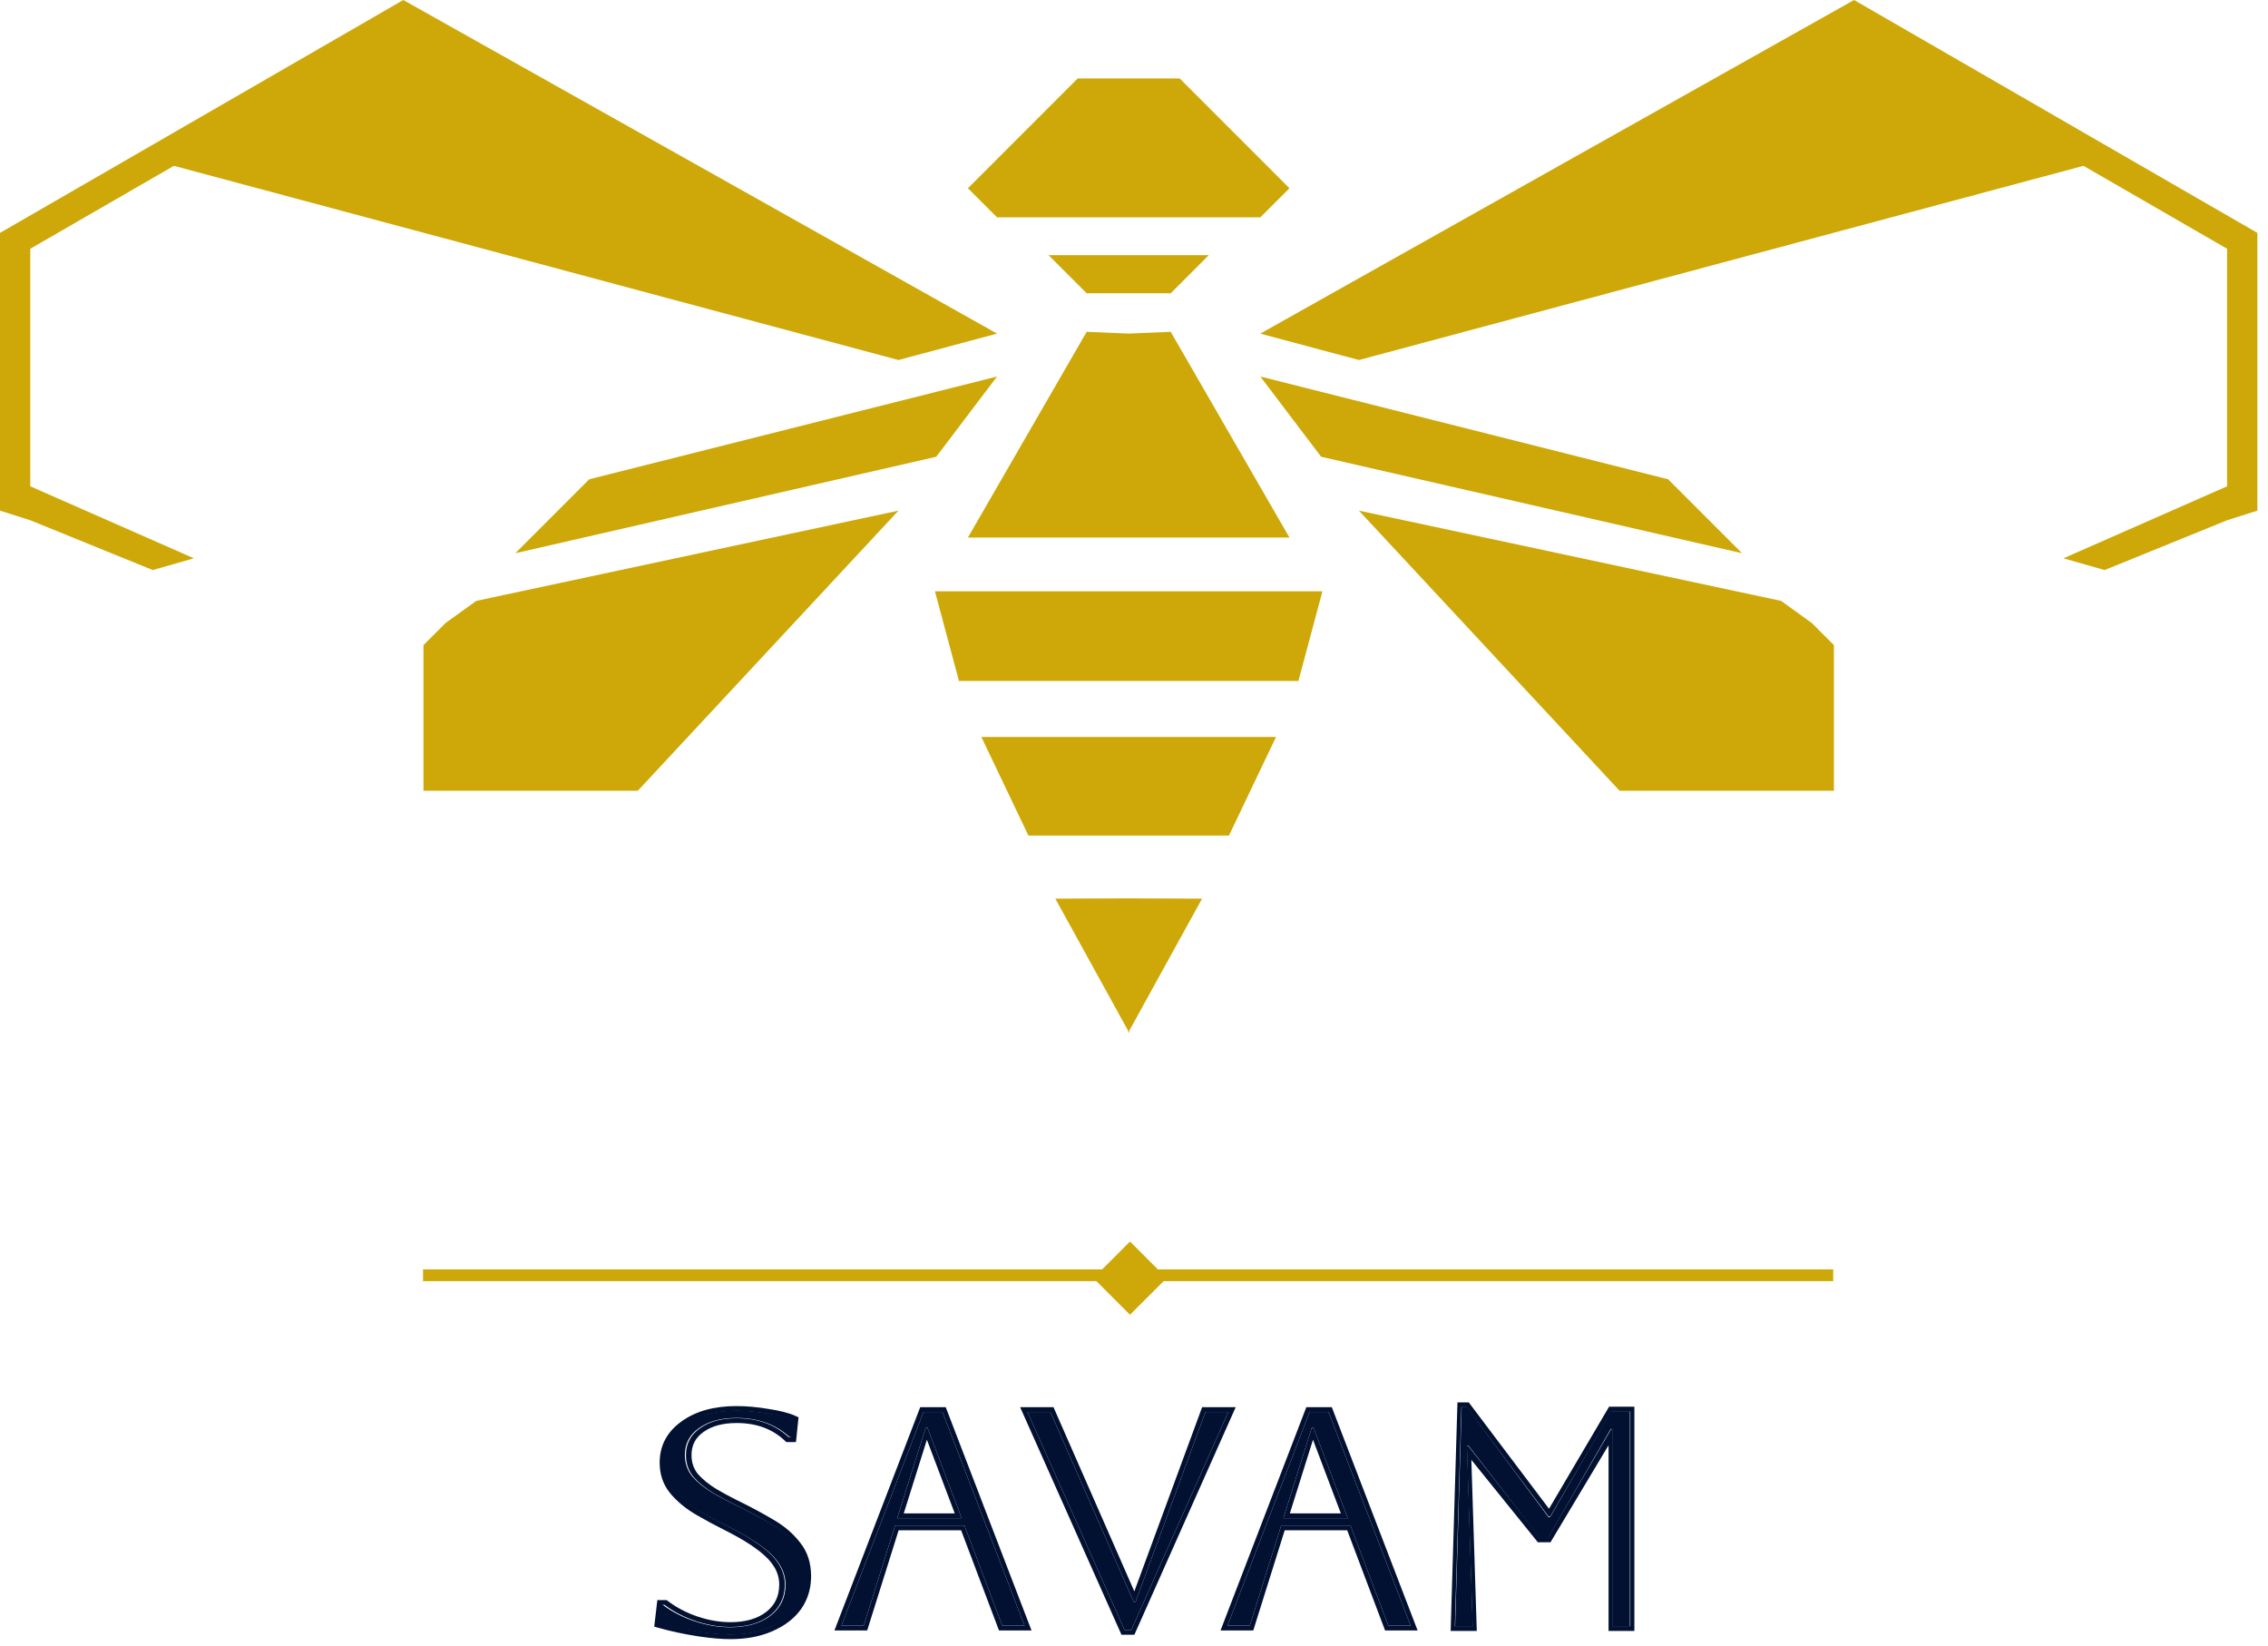
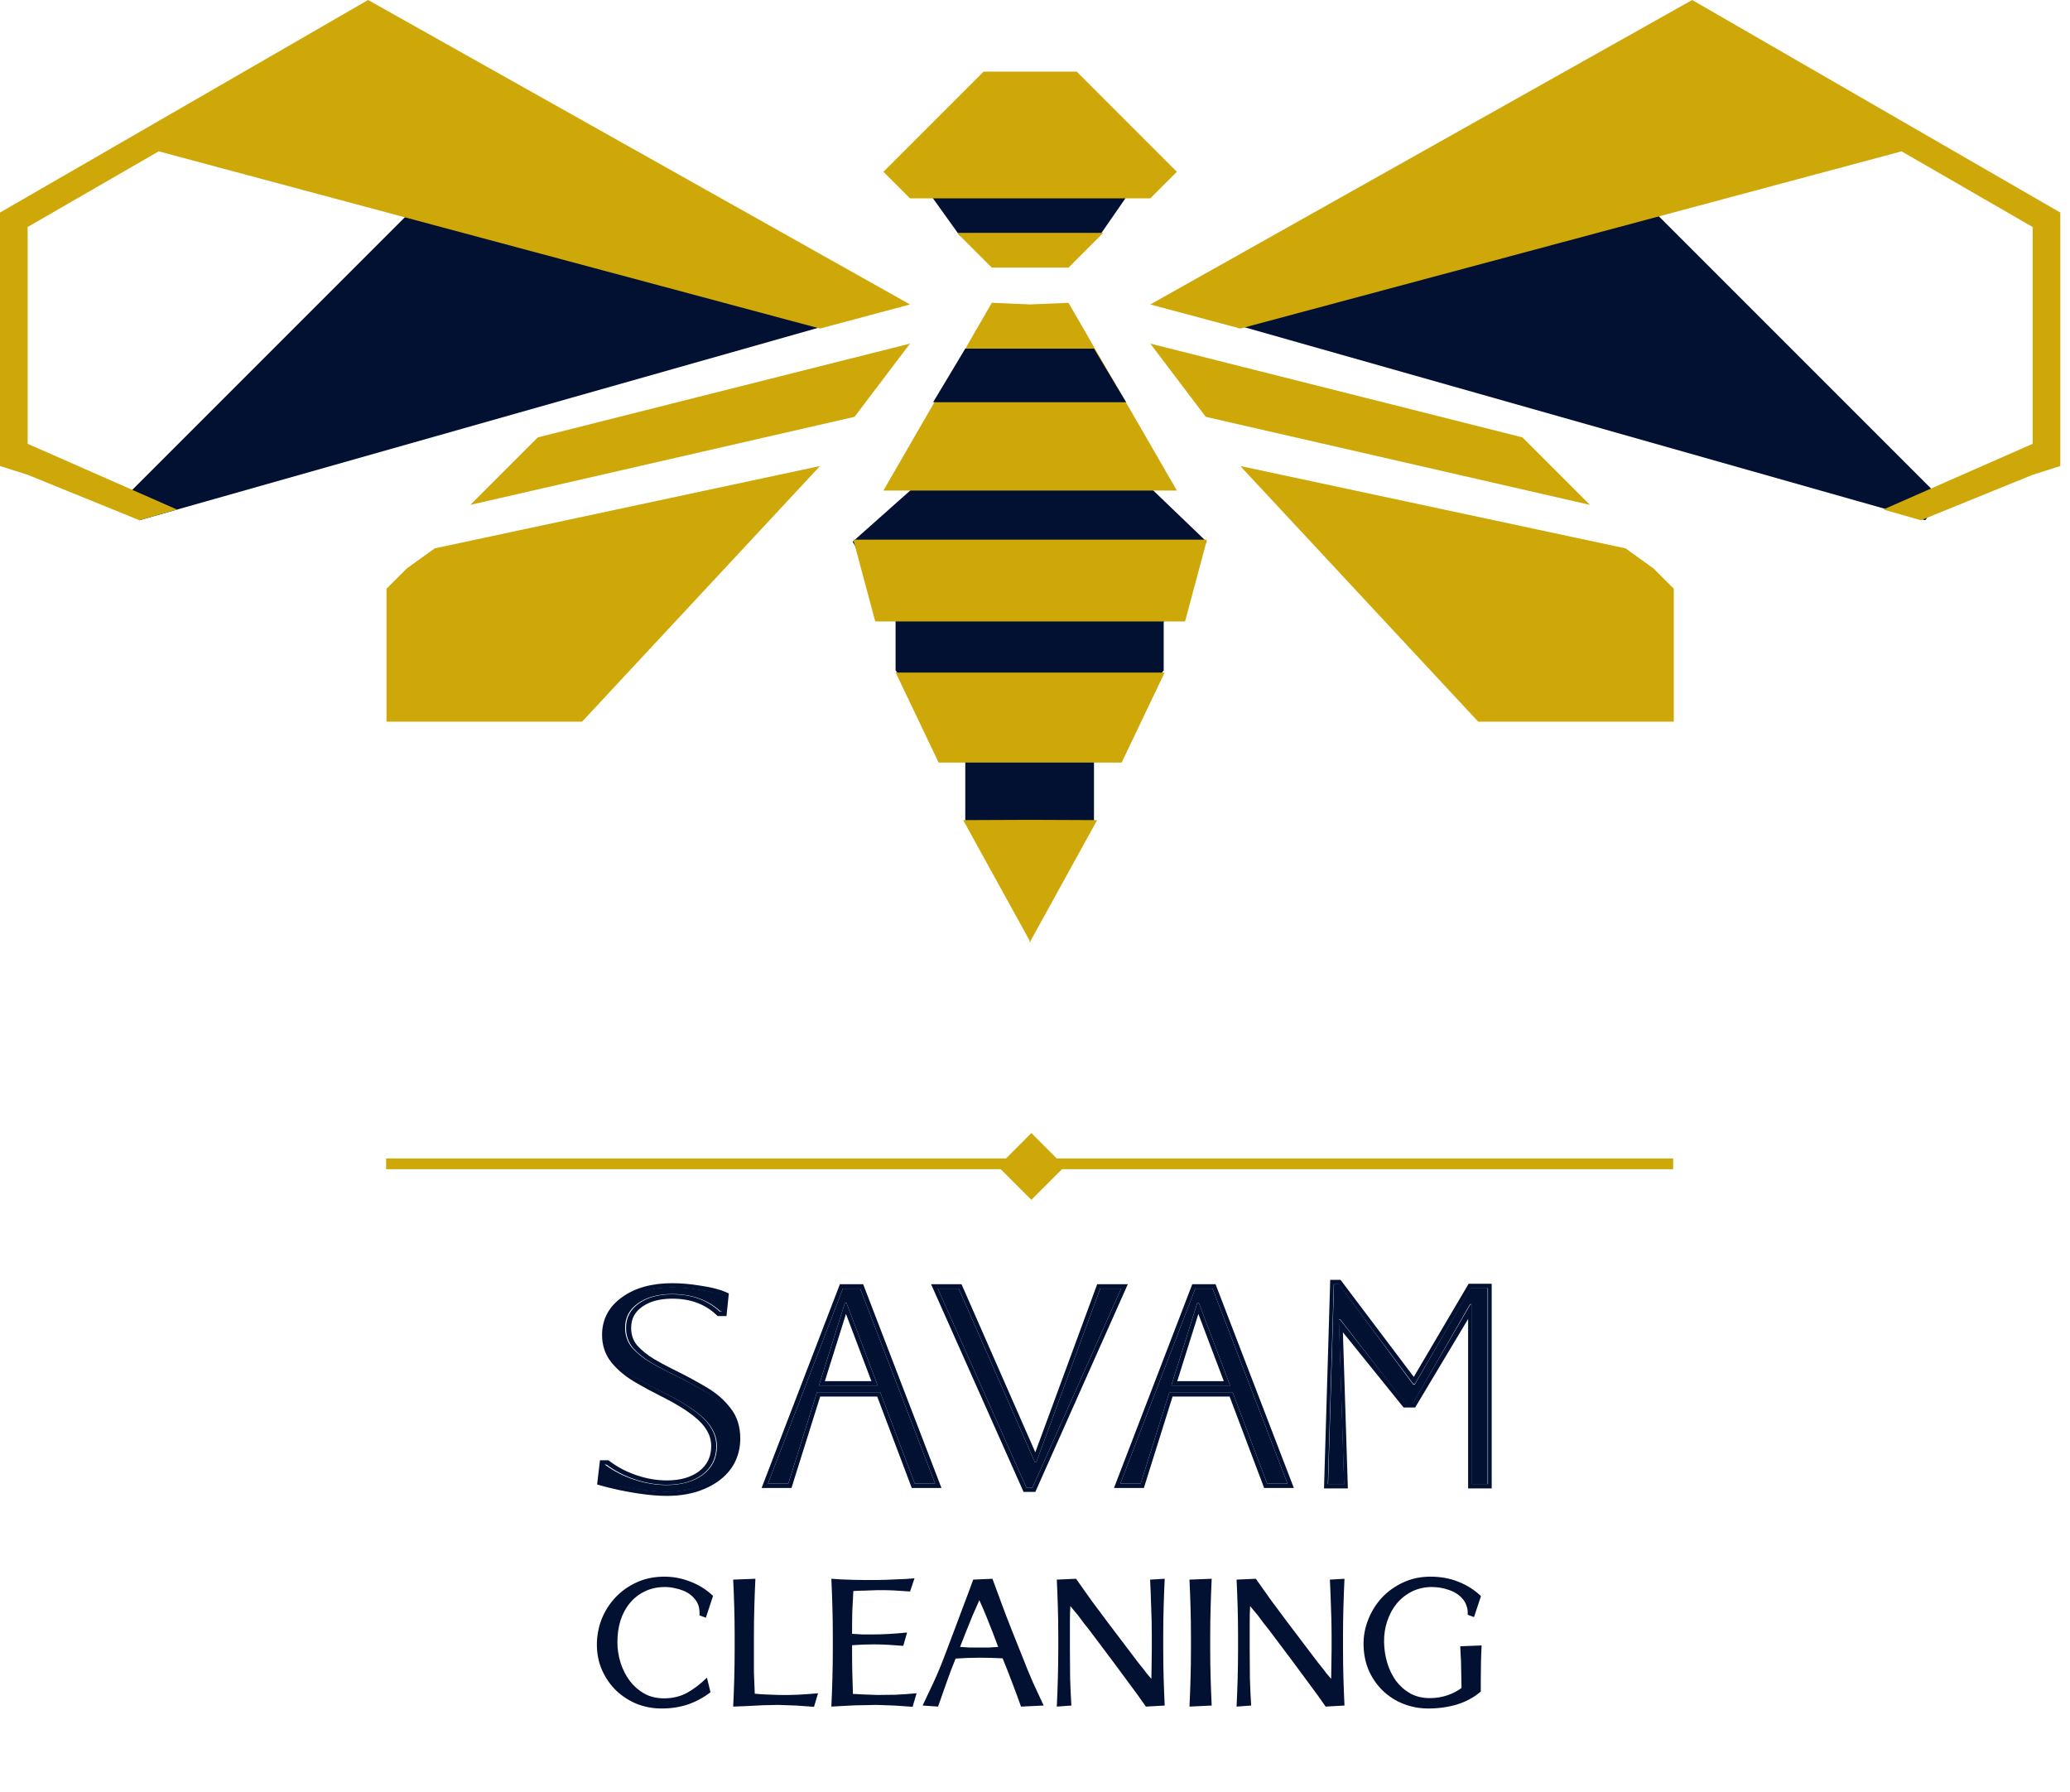
- <svg xmlns="http://www.w3.org/2000/svg" width="193" height="140" viewBox="0 0 193 140" fill="none">
+ <svg xmlns="http://www.w3.org/2000/svg" width="193" height="167" viewBox="0 0 193 167" fill="none">
+   <path d="M112.5 50.5L108.5 58V62.5L102 70.5V76.5L96 87.5L90 76.5V71L83.5 62.5V57.5L79.5 50.5L93 38.5H100L112.5 50.5ZM76.5 30.5L13 48.5L11.5 46.5L39.5 18.5L76.5 30.5ZM181 46.5L179.5 48.5L116 30.5L153 18.5L181 46.5ZM102.5 22H89.5L84.848 15.5H107L102.5 22Z" fill="#021132" />
  <path d="M96 76.431L102.292 76.457L96.096 87.696V87.87L96.048 87.783L96 87.87V87.696L89.804 76.457L96 76.431ZM108.584 62.703L104.58 71.092H87.516L83.512 62.703H108.584ZM54.274 67.278H36.036V54.886L37.916 53.005L40.53 51.122L76.457 43.445L54.274 67.278ZM151.565 51.122L154.179 53.005L156.06 54.886V67.278H137.821L115.639 43.445L151.565 51.122ZM112.534 50.31L110.49 57.937H81.605L79.561 50.31H112.534ZM84.846 28.383L76.457 30.631L14.797 14.109L2.578 21.164V41.374L16.5 47.5L13 48.5L2.578 44.264L0 43.445V19.814L11.44 13.21L34.319 0L84.846 28.383ZM180.655 13.21L192.096 19.814V43.445L189.518 44.264L179.096 48.5L175.596 47.5L189.518 41.374V21.164L177.298 14.109L115.639 30.631L107.249 28.383L157.775 0L180.655 13.21ZM79.674 38.859L43.853 47.068L50.145 40.776L84.846 32.032L79.674 38.859ZM141.95 40.776L148.242 47.068L112.422 38.859L107.249 32.032L141.95 40.776ZM109.728 45.733H82.367L92.473 28.23L96.048 28.38L99.623 28.23L109.728 45.733ZM102.864 21.71L99.623 24.951H92.473L89.231 21.71H102.864ZM100.386 6.673L109.728 16.016L107.249 18.494H84.846L82.367 16.016L91.71 6.673H100.386Z" fill="#CEA808" />
+   <path d="M102 32.5H90L87 37.5H105L102 32.5Z" fill="#021132" />
  <rect x="36" y="109" width="1" height="120" transform="rotate(-90 36 109)" fill="#CEA808" />
  <rect x="93.045" y="108.744" width="4.406" height="4.406" transform="rotate(-45 93.0447 108.744)" fill="#CEA808" />
  <path d="M138.7 120.061V138.38H137.2V121.579H137.067L131.728 130.86H131.043L124.976 123.018H124.843L125.329 138.38H123.828L124.38 119.695H124.821L131.772 129.081H131.904L137.111 120.061H138.7Z" fill="#021132" />
  <path d="M104.455 138.312L111.444 120.126H113.054L120.043 138.312H118.146L114.925 129.791H109.028L106.352 138.312H104.455ZM111.625 121.477L109.209 129.167H114.691L111.781 121.477H111.625Z" fill="#021132" />
  <path d="M87.435 120.126H89.383L96.476 136.286H96.632L102.581 120.126H104.53L96.268 138.676H95.697L87.435 120.126Z" fill="#021132" />
  <path d="M71.6 138.312L78.588 120.126H80.199L87.188 138.312H85.291L82.07 129.791H76.172L73.496 138.312H71.6ZM78.77 121.477L76.354 129.167H81.836L78.926 121.477H78.77Z" fill="#021132" />
  <path d="M56.056 138.132L56.241 136.56H56.427C57.23 137.154 58.138 137.617 59.148 137.949C60.157 138.28 61.157 138.446 62.147 138.446C63.548 138.446 64.682 138.123 65.548 137.477C66.413 136.814 66.846 135.932 66.846 134.832C66.846 134.221 66.681 133.653 66.352 133.13C66.042 132.606 65.517 132.073 64.775 131.532C64.053 130.991 63.053 130.406 61.776 129.777C60.889 129.341 60.044 128.887 59.24 128.415C58.436 127.926 57.777 127.368 57.261 126.739C56.746 126.093 56.489 125.325 56.489 124.434C56.489 123.107 57.055 122.042 58.189 121.239C59.323 120.418 60.817 120.008 62.672 120.008C63.497 120.008 64.383 120.087 65.331 120.244C66.279 120.384 67.011 120.567 67.526 120.794L67.372 122.261H67.186C66.011 121.178 64.507 120.637 62.672 120.637C61.353 120.637 60.291 120.925 59.488 121.501C58.684 122.06 58.282 122.819 58.282 123.78C58.282 124.495 58.498 125.115 58.931 125.639C59.385 126.145 59.962 126.608 60.663 127.027C61.363 127.429 62.116 127.822 62.92 128.206C63.847 128.66 64.744 129.14 65.609 129.646C66.496 130.153 67.217 130.764 67.774 131.48C68.351 132.178 68.639 133.06 68.639 134.125C68.639 135.103 68.372 135.967 67.836 136.718C67.3 137.451 66.537 138.027 65.548 138.446C64.579 138.865 63.445 139.075 62.147 139.075C61.322 139.075 60.353 138.987 59.24 138.813C58.127 138.638 57.066 138.411 56.056 138.132Z" fill="#021132" />
  <path d="M137.14 120.086L131.913 129.03H131.78L124.802 119.721H124.359L123.805 138.353H125.312L124.824 123.035H124.957L131.049 130.804H131.735L137.096 121.6H137.229V138.353H138.735V120.086H137.14ZM139.081 138.761H136.883V122.963L131.945 131.212H130.864L125.208 124.205L125.671 138.761H123.447L124.025 119.313H124.986L131.816 128.364L136.93 119.679H139.081V138.761Z" fill="#021132" />
  <path d="M113.333 119.72L120.634 138.718H117.866L114.644 130.197H109.325L106.65 138.718H103.864L111.165 119.72H113.333ZM111.444 120.126L104.455 138.312H106.351L109.027 129.791H114.925L118.146 138.312H120.043L113.055 120.126H111.444ZM111.781 121.477L114.691 129.167H109.21L111.626 121.477H111.781ZM109.762 128.761H114.104L111.732 122.493L109.762 128.761Z" fill="#021132" />
  <path d="M89.648 119.72L96.528 135.394L102.298 119.72H105.155L96.532 139.082H95.433L86.81 119.72H89.648ZM87.435 120.126L95.697 138.676H96.268L104.53 120.126H102.581L96.632 136.286H96.476L89.383 120.126H87.435Z" fill="#021132" />
  <path d="M80.478 119.72L87.779 138.718H85.011L81.789 130.197H76.47L73.795 138.718H71.009L78.309 119.72H80.478ZM78.588 120.126L71.6 138.312H73.496L76.172 129.791H82.07L85.291 138.312H87.188L80.199 120.126H78.588ZM78.926 121.477L81.836 129.167H76.354L78.77 121.477H78.926ZM76.907 128.761H81.248L78.876 122.493L76.907 128.761Z" fill="#021132" />
  <path d="M68.546 134.112C68.546 133.05 68.263 132.17 67.696 131.474C67.149 130.76 66.44 130.151 65.57 129.646C64.719 129.141 63.838 128.662 62.927 128.21C62.137 127.827 61.399 127.435 60.71 127.034C60.022 126.616 59.455 126.155 59.009 125.65C58.611 125.161 58.398 124.587 58.374 123.929L58.371 123.796C58.371 122.838 58.766 122.081 59.556 121.524C60.346 120.949 61.388 120.662 62.684 120.662L62.852 120.663C64.523 120.695 65.908 121.201 67.01 122.181L67.119 122.281H67.301L67.453 120.818C67.01 120.62 66.404 120.456 65.635 120.324L65.296 120.27C64.365 120.113 63.494 120.035 62.684 120.035C60.862 120.035 59.394 120.444 58.28 121.262C57.166 122.063 56.609 123.126 56.609 124.449L56.612 124.614C56.642 125.432 56.895 126.143 57.369 126.747C57.875 127.374 58.523 127.931 59.313 128.419C60.102 128.889 60.933 129.341 61.803 129.776C63.059 130.403 64.041 130.987 64.749 131.526C65.478 132.066 65.995 132.597 66.299 133.119C66.623 133.642 66.784 134.208 66.784 134.817L66.78 135.02C66.73 136.023 66.306 136.834 65.509 137.455C64.658 138.099 63.545 138.421 62.168 138.421V138.013C63.455 138.013 64.449 137.714 65.195 137.149C65.931 136.574 66.31 135.811 66.31 134.817C66.31 134.273 66.166 133.773 65.88 133.311L65.877 133.307L65.874 133.302C65.641 132.901 65.254 132.476 64.692 132.028L64.44 131.836L64.435 131.832C63.843 131.381 63.04 130.89 62.017 130.359L61.565 130.129C60.794 129.744 60.054 129.345 59.345 128.932L59.043 128.754L59.039 128.752L59.036 128.75C58.259 128.27 57.606 127.722 57.082 127.104L56.979 126.98L56.976 126.975C56.409 126.255 56.135 125.406 56.135 124.449C56.135 123.013 56.747 121.833 57.976 120.949C59.194 120.056 60.779 119.627 62.684 119.627C63.526 119.627 64.425 119.708 65.377 119.868C66.329 120.01 67.103 120.202 67.672 120.456L67.954 120.583L67.735 122.689H66.91L66.769 122.557C65.71 121.567 64.362 121.07 62.684 121.07C61.471 121.07 60.547 121.338 59.862 121.835L59.859 121.837L59.857 121.839C59.188 122.311 58.846 122.948 58.846 123.796L58.848 123.915C58.87 124.5 59.056 124.993 59.393 125.41C59.803 125.873 60.328 126.302 60.976 126.696C61.483 126.991 62.02 127.283 62.585 127.569L63.16 127.854L63.165 127.856C64.085 128.314 64.975 128.797 65.835 129.308C66.754 129.841 67.509 130.488 68.092 131.25C68.722 132.029 69.021 132.992 69.021 134.112L69.017 134.306C68.984 135.269 68.703 136.14 68.163 136.909L68.16 136.912C67.584 137.713 66.766 138.335 65.724 138.784L65.725 138.784C64.694 139.237 63.504 139.456 62.168 139.456C61.426 139.456 60.582 139.386 59.637 139.25L59.226 139.188C58.114 139.011 57.05 138.78 56.037 138.495L55.674 138.394L55.937 136.133H56.727L56.861 136.233C57.561 136.759 58.346 137.175 59.218 137.484L59.393 137.545C60.336 137.859 61.26 138.013 62.168 138.013V138.421C61.257 138.421 60.337 138.276 59.407 137.985L59.222 137.925C58.23 137.594 57.339 137.133 56.549 136.541H56.367L56.184 138.108C57.177 138.386 58.219 138.613 59.313 138.787C60.269 138.939 61.118 139.025 61.857 139.044L62.168 139.048C63.443 139.048 64.557 138.839 65.509 138.421C66.42 138.029 67.135 137.5 67.655 136.833L67.757 136.697C68.25 135.996 68.512 135.194 68.543 134.293L68.546 134.112Z" fill="#021132" />
+   <path d="M66.246 157.757C65.601 158.257 64.898 158.638 64.135 158.901C63.385 159.151 62.57 159.276 61.688 159.276C60.873 159.276 60.097 159.132 59.36 158.842C58.637 158.54 57.999 158.125 57.447 157.599C56.907 157.073 56.473 156.448 56.144 155.725C55.816 154.988 55.651 154.186 55.651 153.318C55.651 152.516 55.796 151.733 56.085 150.97C56.388 150.207 56.815 149.53 57.368 148.938C57.92 148.346 58.584 147.872 59.36 147.517C60.136 147.162 60.998 146.985 61.945 146.985C62.787 146.985 63.602 147.142 64.391 147.458C65.18 147.761 65.878 148.201 66.483 148.78L65.812 150.812L65.22 150.595C65.246 150.056 65.154 149.622 64.944 149.293C64.799 149.069 64.621 148.872 64.411 148.701C64.201 148.53 63.964 148.392 63.701 148.287C63.438 148.182 63.161 148.103 62.872 148.05C62.583 147.984 62.293 147.951 62.004 147.951C61.294 147.951 60.662 148.09 60.11 148.366C59.557 148.629 59.091 148.997 58.709 149.471C58.328 149.931 58.038 150.477 57.841 151.108C57.657 151.726 57.565 152.384 57.565 153.081C57.565 153.739 57.663 154.383 57.861 155.015C58.058 155.633 58.341 156.192 58.709 156.692C59.078 157.178 59.525 157.573 60.051 157.875C60.59 158.178 61.208 158.329 61.905 158.329C62.708 158.329 63.425 158.158 64.056 157.816C64.7 157.461 65.319 156.988 65.91 156.396L66.246 157.757ZM70.293 153.772V154.916C70.293 155.258 70.293 155.593 70.293 155.922C70.306 156.238 70.319 156.56 70.332 156.889C70.345 157.205 70.359 157.54 70.372 157.895C70.753 157.935 71.135 157.961 71.516 157.974L72.66 158.014C73.173 158.027 73.726 158.02 74.318 157.994C74.909 157.967 75.561 157.921 76.271 157.856L75.896 159.118C75.396 159.079 74.837 159.039 74.219 159C73.614 158.974 73.061 158.954 72.562 158.941C72.325 158.941 72.029 158.947 71.674 158.961C71.332 158.961 70.97 158.974 70.589 159L69.405 159.059C69.023 159.072 68.675 159.085 68.359 159.099C68.399 158.309 68.432 157.448 68.458 156.514C68.484 155.567 68.497 154.653 68.497 153.772V152.45C68.497 151.582 68.484 150.7 68.458 149.806C68.432 148.898 68.399 148.05 68.359 147.261L70.431 147.182C70.391 147.971 70.359 148.833 70.332 149.767C70.306 150.687 70.293 151.582 70.293 152.45V153.772ZM85.087 159.118C84.588 159.079 84.022 159.039 83.391 159C82.772 158.974 82.213 158.954 81.714 158.941C81.477 158.941 81.181 158.947 80.826 158.961C80.484 158.961 80.122 158.967 79.741 158.98L78.577 159.039C78.182 159.066 77.827 159.085 77.511 159.099C77.551 158.309 77.584 157.448 77.61 156.514C77.636 155.567 77.649 154.646 77.649 153.752V152.509C77.649 151.641 77.636 150.733 77.61 149.786C77.584 148.839 77.551 147.971 77.511 147.182C77.748 147.195 78.044 147.215 78.399 147.241C78.767 147.254 79.149 147.267 79.543 147.281C79.951 147.281 80.339 147.287 80.707 147.3C81.089 147.3 81.411 147.3 81.674 147.3C81.937 147.3 82.227 147.294 82.542 147.281L83.489 147.241C83.805 147.228 84.114 147.215 84.417 147.202C84.719 147.175 85.002 147.156 85.265 147.142L84.851 148.366C84.325 148.326 83.798 148.293 83.272 148.267C82.759 148.241 82.233 148.234 81.694 148.247C81.286 148.26 80.924 148.274 80.609 148.287C80.293 148.287 79.945 148.3 79.563 148.326C79.524 148.971 79.491 149.609 79.465 150.24C79.451 150.858 79.445 151.549 79.445 152.312C79.747 152.338 80.063 152.358 80.392 152.371C80.721 152.371 81.082 152.371 81.477 152.371C81.858 152.371 82.299 152.358 82.799 152.331C83.312 152.305 83.904 152.259 84.574 152.193L84.219 153.436C83.759 153.397 83.292 153.364 82.819 153.338C82.345 153.311 81.891 153.298 81.457 153.298C81.128 153.298 80.793 153.305 80.451 153.318C80.122 153.331 79.787 153.351 79.445 153.377V153.791C79.445 154.541 79.451 155.238 79.465 155.883C79.478 156.514 79.497 157.191 79.524 157.915C79.918 157.941 80.306 157.961 80.688 157.974C81.069 157.987 81.444 158 81.812 158.014C82.338 158.014 82.897 158.007 83.489 157.994C84.094 157.967 84.752 157.921 85.462 157.856L85.087 159.118ZM89.1 154.62C88.771 155.422 88.482 156.185 88.232 156.909C87.982 157.619 87.725 158.349 87.462 159.099L86.022 159C86.193 158.645 86.358 158.296 86.515 157.954C86.686 157.599 86.857 157.237 87.028 156.869C87.199 156.501 87.37 156.113 87.541 155.705C87.712 155.297 87.89 154.85 88.074 154.364L89.021 151.858C89.337 151.029 89.633 150.24 89.909 149.49C90.198 148.741 90.474 147.997 90.737 147.261L92.533 147.182C92.796 147.892 93.072 148.642 93.362 149.431C93.651 150.22 93.96 151.029 94.289 151.858L95.275 154.324C95.617 155.205 95.959 156.041 96.301 156.83C96.656 157.606 96.992 158.329 97.308 159L95.196 159.099C94.933 158.349 94.664 157.619 94.388 156.909C94.124 156.198 93.822 155.429 93.48 154.6C92.783 154.561 92.053 154.541 91.29 154.541C90.948 154.541 90.612 154.548 90.284 154.561C89.955 154.574 89.56 154.594 89.1 154.62ZM89.514 153.535C89.817 153.561 90.119 153.581 90.422 153.594C90.737 153.594 91.027 153.594 91.29 153.594C91.606 153.594 91.901 153.594 92.178 153.594C92.454 153.581 92.75 153.561 93.066 153.535L92.553 152.174C92.329 151.595 92.125 151.082 91.941 150.635C91.757 150.187 91.546 149.701 91.31 149.175C91.086 149.674 90.876 150.155 90.678 150.615C90.494 151.075 90.284 151.595 90.047 152.174L89.514 153.535ZM99.794 149.727C99.768 150.201 99.755 150.648 99.755 151.069V152.45V153.772C99.755 154.653 99.762 155.547 99.775 156.455C99.801 157.362 99.841 158.211 99.893 159L98.532 159.099C98.571 158.309 98.604 157.448 98.63 156.514C98.657 155.567 98.67 154.653 98.67 153.772V152.45C98.67 151.582 98.657 150.7 98.63 149.806C98.604 148.898 98.571 148.05 98.532 147.261L100.327 147.182C100.788 147.84 101.268 148.517 101.767 149.214C102.28 149.898 102.8 150.595 103.326 151.305L105.615 154.324C105.812 154.574 105.976 154.791 106.108 154.975C106.253 155.146 106.384 155.311 106.503 155.468C106.634 155.626 106.759 155.791 106.877 155.962C107.009 156.119 107.167 156.304 107.351 156.514C107.364 156.08 107.371 155.633 107.371 155.172C107.384 154.712 107.39 154.245 107.39 153.772V152.45C107.39 151.582 107.371 150.7 107.331 149.806C107.305 148.898 107.272 148.05 107.233 147.261L108.594 147.182C108.554 147.971 108.522 148.833 108.495 149.767C108.469 150.687 108.456 151.582 108.456 152.45V153.772C108.456 154.653 108.469 155.547 108.495 156.455C108.522 157.362 108.554 158.211 108.594 159L106.838 159.099C106.378 158.428 105.884 157.744 105.358 157.047C104.845 156.35 104.326 155.646 103.8 154.936L101.531 151.917C101.36 151.693 101.202 151.496 101.057 151.325C100.926 151.141 100.794 150.963 100.663 150.792C100.544 150.621 100.413 150.457 100.268 150.299C100.123 150.128 99.966 149.938 99.794 149.727ZM112.836 153.772C112.836 154.653 112.849 155.547 112.876 156.455C112.902 157.362 112.935 158.211 112.974 159L110.903 159.099C110.942 158.309 110.975 157.448 111.001 156.514C111.028 155.567 111.041 154.653 111.041 153.772V152.529C111.041 151.661 111.028 150.766 111.001 149.845C110.975 148.912 110.942 148.05 110.903 147.261L112.974 147.182C112.935 147.971 112.902 148.846 112.876 149.806C112.849 150.753 112.836 151.661 112.836 152.529V153.772ZM116.557 149.727C116.531 150.201 116.518 150.648 116.518 151.069V152.45V153.772C116.518 154.653 116.524 155.547 116.537 156.455C116.564 157.362 116.603 158.211 116.656 159L115.294 159.099C115.334 158.309 115.367 157.448 115.393 156.514C115.419 155.567 115.432 154.653 115.432 153.772V152.45C115.432 151.582 115.419 150.7 115.393 149.806C115.367 148.898 115.334 148.05 115.294 147.261L117.09 147.182C117.55 147.84 118.03 148.517 118.53 149.214C119.043 149.898 119.562 150.595 120.089 151.305L122.377 154.324C122.575 154.574 122.739 154.791 122.87 154.975C123.015 155.146 123.147 155.311 123.265 155.468C123.397 155.626 123.522 155.791 123.64 155.962C123.771 156.119 123.929 156.304 124.113 156.514C124.127 156.08 124.133 155.633 124.133 155.172C124.146 154.712 124.153 154.245 124.153 153.772V152.45C124.153 151.582 124.133 150.7 124.094 149.806C124.067 148.898 124.035 148.05 123.995 147.261L125.356 147.182C125.317 147.971 125.284 148.833 125.258 149.767C125.231 150.687 125.218 151.582 125.218 152.45V153.772C125.218 154.653 125.231 155.547 125.258 156.455C125.284 157.362 125.317 158.211 125.356 159L123.6 159.099C123.14 158.428 122.647 157.744 122.121 157.047C121.608 156.35 121.088 155.646 120.562 154.936L118.293 151.917C118.122 151.693 117.964 151.496 117.82 151.325C117.688 151.141 117.557 150.963 117.425 150.792C117.307 150.621 117.175 150.457 117.03 150.299C116.886 150.128 116.728 149.938 116.557 149.727ZM136.267 157.362C136.267 157.06 136.261 156.738 136.248 156.396C136.248 156.041 136.241 155.685 136.228 155.33C136.228 154.975 136.215 154.64 136.188 154.324C136.175 153.995 136.162 153.712 136.149 153.476L138.142 153.397C138.115 153.87 138.096 154.383 138.082 154.936C138.069 155.488 138.063 156.06 138.063 156.652V157.698C137.431 158.237 136.695 158.638 135.853 158.901C135.011 159.151 134.117 159.276 133.17 159.276C132.354 159.276 131.578 159.132 130.842 158.842C130.118 158.553 129.48 158.145 128.928 157.619C128.389 157.093 127.955 156.468 127.626 155.745C127.31 155.008 127.146 154.206 127.133 153.338C127.119 152.535 127.264 151.753 127.567 150.99C127.869 150.227 128.29 149.549 128.829 148.958C129.382 148.366 130.039 147.892 130.802 147.537C131.578 147.169 132.433 146.985 133.367 146.985C134.314 146.985 135.182 147.142 135.971 147.458C136.774 147.774 137.477 148.221 138.082 148.8L137.431 150.753L136.84 150.536C136.866 150.247 136.833 149.977 136.741 149.727C136.662 149.477 136.544 149.26 136.386 149.076C136.07 148.695 135.643 148.412 135.103 148.228C134.577 148.043 134.044 147.951 133.505 147.951C132.834 147.951 132.216 148.09 131.651 148.366C131.098 148.642 130.625 149.017 130.23 149.49C129.849 149.951 129.553 150.497 129.342 151.128C129.132 151.746 129.033 152.404 129.046 153.101C129.059 153.758 129.158 154.396 129.342 155.015C129.526 155.633 129.796 156.192 130.151 156.692C130.519 157.178 130.967 157.573 131.493 157.875C132.019 158.165 132.631 158.309 133.328 158.309C133.88 158.309 134.413 158.224 134.926 158.053C135.439 157.882 135.886 157.652 136.267 157.362Z" fill="#021132" />
</svg>
